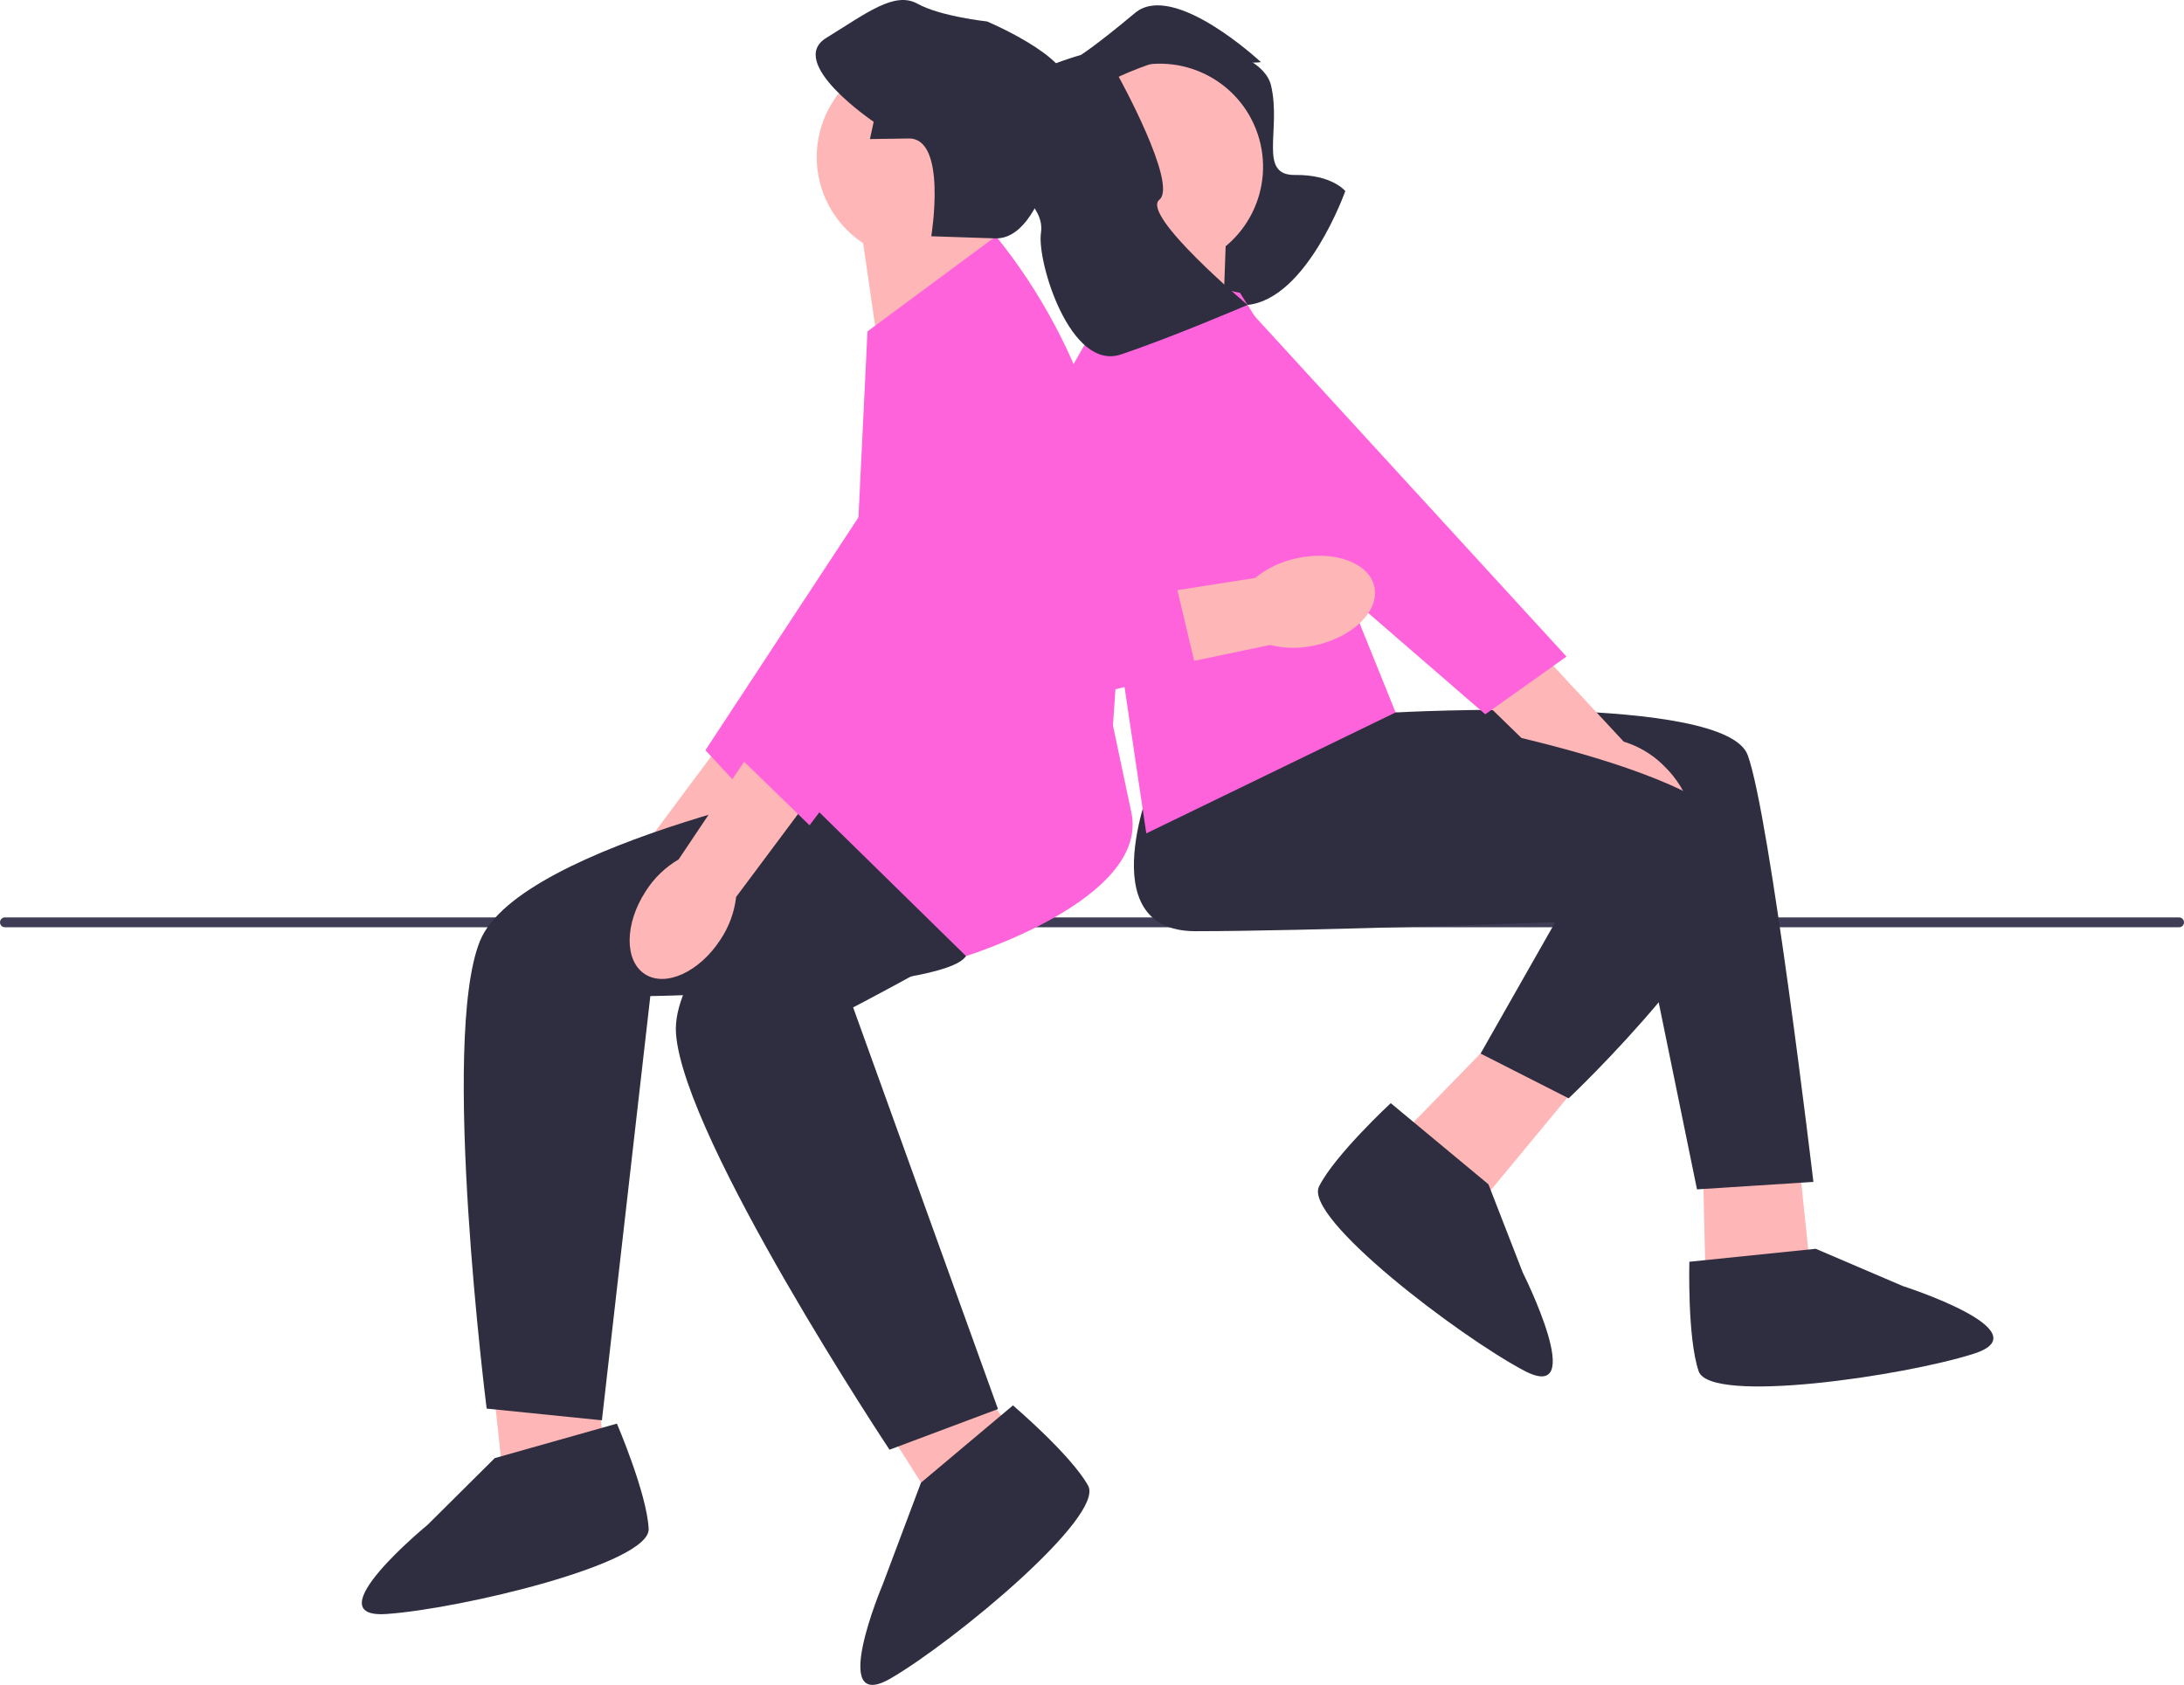
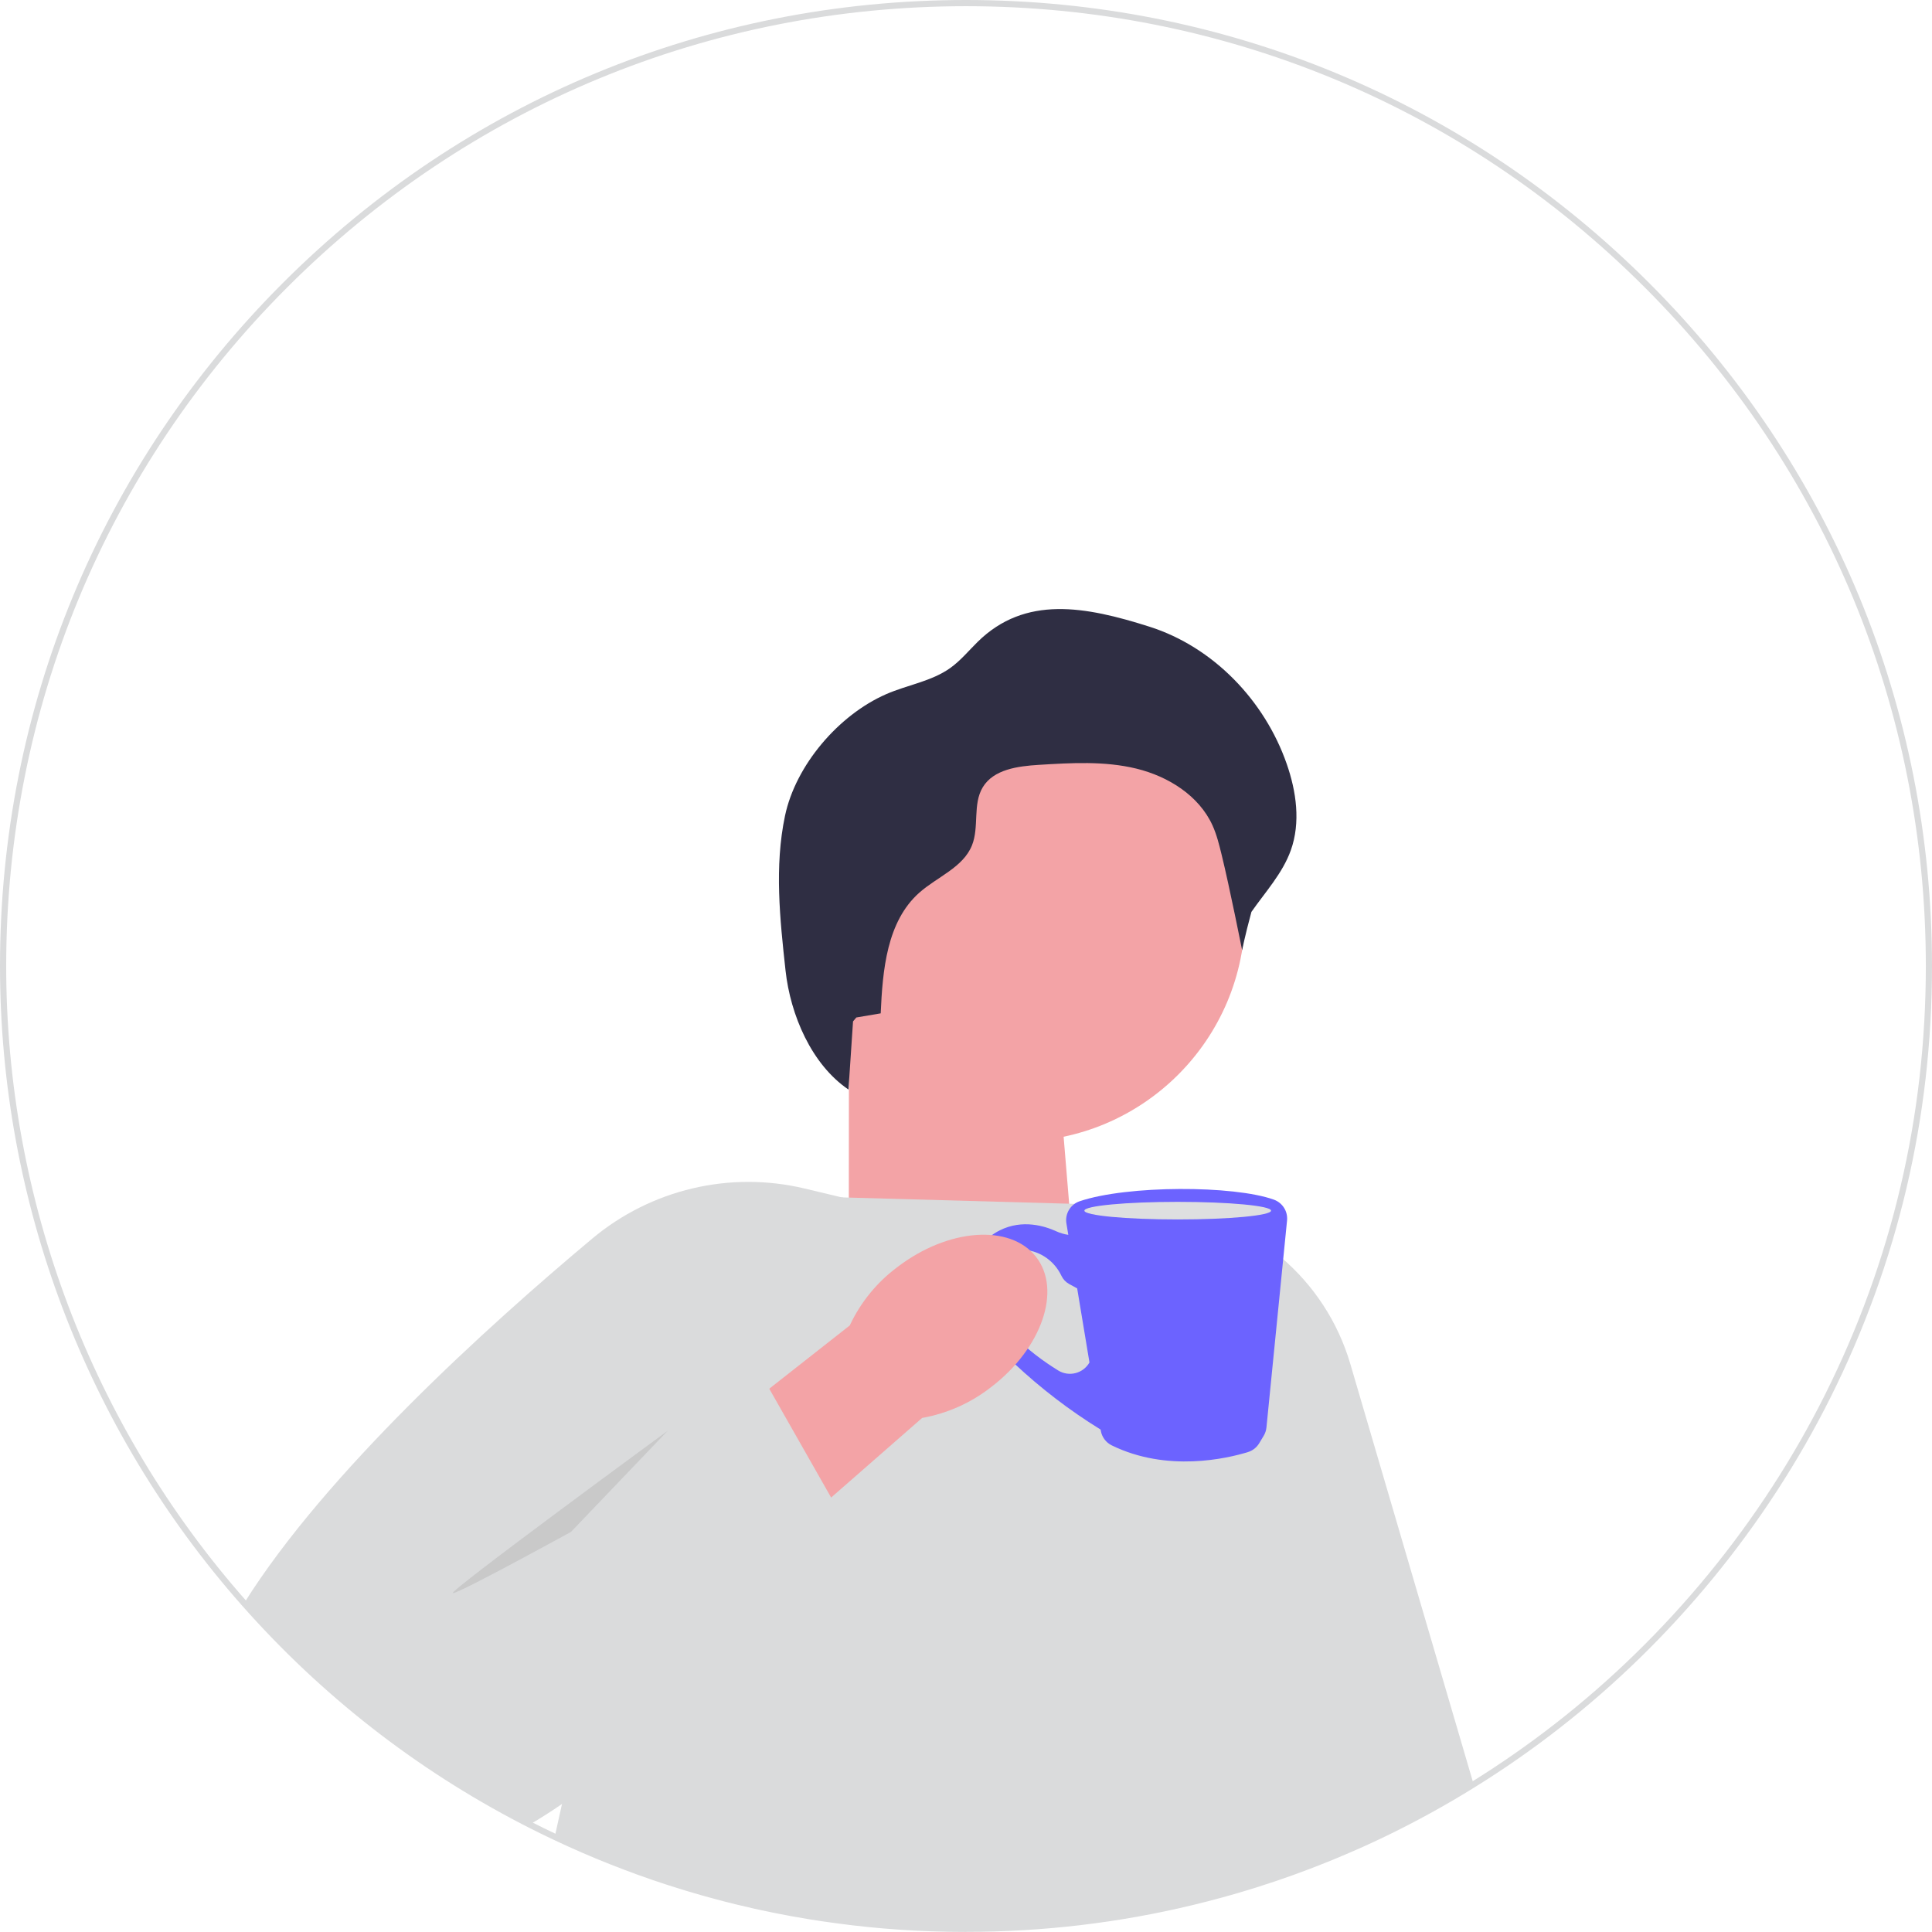
- <svg xmlns="http://www.w3.org/2000/svg" width="692.68" height="534.44" viewBox="0 0 692.68 534.44">
-   <g>
-     <path id="uuid-b0591d6c-1ad0-4339-8cfd-264e5bd0b7c6-37" d="m215.22,295.99c2.93-3.93,4.87-8.5,5.67-13.33l32.6-39.48-19.24-14.96-31,41.66c-4.34,2.26-8.08,5.53-10.9,9.54-7.19,9.92-7.91,21.68-1.59,26.25,6.31,4.58,17.26.24,24.45-9.68h.01Z" fill="#ffb6b6" />
-     <polygon points="347.26 139.3 306.48 112.05 223.72 237.97 245.27 261.1 347.26 139.3" fill="#ff63dc" />
-   </g>
-   <path d="m0,292.56c0,.87.7,1.57,1.57,1.57h689.54c.87,0,1.57-.7,1.57-1.57s-.7-1.57-1.57-1.57H1.57c-.87,0-1.57.7-1.57,1.57Z" fill="#3f3d56" />
-   <polygon points="277.66 104.05 273.11 72.7 313.29 62.48 318.63 90.22 277.66 104.05" fill="#ffb6b6" />
-   <g>
-     <polygon points="156.47 439.91 161.24 484.41 194.08 474.34 188.78 438.85 156.47 439.91" fill="#ffb6b6" />
-     <path d="m272.48,246.55s-107.54,20.66-120.25,51.92,2.12,148.33,2.12,148.33l36.55,3.71,15.36-134.56s93.24-1.59,100.12-12.71,5.83-51.39,5.83-51.39l-39.73-5.3h0Z" fill="#2f2e41" />
-     <path d="m156.9,462.52h0l-21.3,21.16s-36.35,29.86-13.04,28.27c23.31-1.59,83.7-15.89,83.17-27.02s-10.07-33.37-10.07-33.37l-38.77,10.95h.01Z" fill="#2f2e41" />
-   </g>
-   <g>
-     <polygon points="280.97 452.73 304.99 490.49 329.96 466.9 309.46 437.44 280.97 452.73" fill="#ffb6b6" />
-     <path d="m299.13,227.97s-87.2,66.24-84.73,99.89c2.48,33.65,67.72,131.98,67.72,131.98l34.4-12.9-45.94-127.4s82.85-42.8,84.08-55.82-17.58-48.63-17.58-48.63l-37.96,12.88h.01Z" fill="#2f2e41" />
-     <path d="m292.1,470.29h0l-12.13,32.27s-17.59,41.55,2.59,29.78,67.95-51.38,62.54-61.12-23.83-25.44-23.83-25.44l-29.17,24.51h0Z" fill="#2f2e41" />
-   </g>
-   <circle cx="291.74" cy="49.82" r="32.7" fill="#ffb6b6" />
-   <path d="m315.92,74.92l-40.79,30.2-6.36,131.38-15.36,14.83,52.97,51.92s58.27-18.01,52.44-45.56l-5.83-27.55,2.1-30.74c3.08-44.95-10.92-89.4-39.19-124.47h.02Z" fill="#ff63dc" />
-   <path d="m315.26,75.6l-19.9-.66s5.16-31.18-7.14-31.01l-12.31.18,1.19-5.47s-27.81-18.74-15.06-26.6c12.76-7.85,21.66-14.91,28.95-10.86,7.3,4.05,22.08,5.63,22.08,5.63,0,0,26.22,11.04,25.44,20.27s-6.74,49.66-23.26,48.51h.01Z" fill="#2f2e41" />
-   <g>
-     <path id="uuid-6aca5307-fc2a-47f8-803a-7c64f7eb50bb-38" d="m228.46,298.1c2.73-4.07,4.45-8.73,5.01-13.59l30.62-41.03-19.95-14-28.91,43.13c-4.23,2.47-7.8,5.93-10.42,10.06-6.7,10.27-6.83,22.04-.3,26.3,6.53,4.26,17.25-.61,23.95-10.87h0Z" fill="#ffb6b6" />
-     <polygon points="352.62 135.1 310.56 109.89 234.09 239.74 256.75 261.77 352.62 135.1" fill="#ff63dc" />
-   </g>
-   <polygon points="566.48 329.07 575.46 415.07 541.22 417.82 539.26 334.35 566.48 329.07" fill="#ffb6b6" />
-   <path d="m575.87,396.1h0l27.6,11.82s44.8,14.35,22.55,21.47-83.66,16.1-87.27,5.56c-3.61-10.54-2.95-34.73-2.95-34.73l40.07-4.11h0Z" fill="#2f2e41" />
-   <path d="m428.4,219.17l14.23,6.82s104.58-5.87,111.68,13.53c7.1,19.41,20.83,135.37,20.83,135.37l-36.92,2.37-16.09-78.57-93.72-79.52h-.01Z" fill="#2f2e41" />
-   <g>
-     <path id="uuid-b238e8fd-5008-4647-970b-b628b21b3257-39" d="m527.45,242.63c-3.51-3.42-7.78-5.95-12.47-7.38l-34.84-37.51-17.37,17.1,37.21,36.21c1.67,4.6,4.42,8.74,8.02,12.06,8.89,8.44,20.45,10.69,25.82,5.04s2.52-17.08-6.37-25.51h0Z" fill="#ffb6b6" />
-     <polygon points="389.52 91.12 357.13 127.95 471.07 226.57 496.83 208.26 389.52 91.12" fill="#ff63dc" />
-   </g>
-   <polygon points="514.38 327.31 459.24 393.91 433.3 371.39 491.55 311.56 514.38 327.31" fill="#ffb6b6" />
-   <path d="m472.08,375.66h0l10.88,27.98s21.11,42.04.45,31.13-70.05-48.48-65.06-58.44,22.74-26.42,22.74-26.42l30.99,25.74h0Z" fill="#2f2e41" />
-   <path d="m365.93,246.15s-20.83,49.22,13.25,49.22,114.07-2.84,114.07-2.84l-23.67,41.65,27.93,14.2s58.69-55.38,54.9-80.46-109.78-41.93-109.78-41.93l-21.41,5.63-55.29,14.53h0Z" fill="#2f2e41" />
-   <path d="m363.11,11.12s36.74,1.95,40.03,16.05c3.29,14.09-4.24,28.48,7.58,28.33s15.95,5.11,15.95,5.11c0,0-12.06,34.15-31,36.11s-32.56-85.6-32.56-85.6Z" fill="#2f2e41" />
-   <polygon points="387.75 105.3 388.89 73.64 347.84 67.82 345.52 95.97 387.75 105.3" fill="#ffb6b6" />
-   <path d="m398.9,42.53c5.73,17.12-3.51,35.65-20.63,41.38s-35.65-3.51-41.38-20.63,3.51-35.65,20.63-41.38,35.65,3.51,41.38,20.63Z" fill="#ffb6b6" />
-   <path d="m393.31,92.9l-37.58-7.83-7,62.78c-1.79,6.96,1.67,33.4,3.51,40.34l11.32,76.15,79.07-38.36-18.01-44.62,3.91-32.1-35.23-56.36h.01Z" fill="#ff63dc" />
-   <path id="uuid-ccc70dac-8a44-401a-958e-81dd35c44cb2-40" d="m411.17,177.1c-4.8,1-9.28,3.13-13.09,6.22l-50.58,7.94,4.48,23.96,50.82-10.64c4.75,1.18,9.72,1.21,14.48.09,11.97-2.66,20.29-10.99,18.6-18.6s-12.76-11.63-24.72-8.97h0Z" fill="#ffb6b6" />
-   <path d="m381.28,132.5l-33.93-29.03-50.06,87.79c-1.48,20.46,17.19,36.56,37.21,32.07l44.9-10.95-8.57-36.13-25.24-.93,35.71-42.83h-.02Z" fill="#ff63dc" />
-   <path d="m342.74,17.46s-40.24,11.09-31.11,27.03,19.85,20.42,18.52,29.42,9.26,43.91,25.37,38.52,40.16-15.71,40.16-15.71c0,0-33.96-28.53-27.98-33.37s-12.89-39-12.89-39c0,0,19.15-9.26,29.3-6.48s15.81,1.84,15.81,1.84c0,0-27.65-25.89-39.94-15.6-12.29,10.29-17.23,13.36-17.23,13.36h0Z" fill="#2f2e41" />
+ <svg xmlns="http://www.w3.org/2000/svg" width="623.65" height="623.63" viewBox="0 0 623.65 623.63">
+   <path d="m311.82,623.63c-7.11,0-14.2-.24-21.06-.7-7.09-.47-14.19-1.19-21.12-2.14-3.05-.41-5.81-.82-8.44-1.25-7.81-1.27-15.76-2.88-23.62-4.8-2.69-.65-5.33-1.33-7.83-2.03-.88-.23-1.78-.48-2.67-.73-3.8-1.07-7.48-2.18-10.92-3.3-.22-.06-.48-.15-.74-.23-3.11-1-6.35-2.11-9.62-3.3-2.76-1-5.56-2.06-8.56-3.24-6.25-2.46-12.51-5.18-18.61-8.07-2.54-1.19-5.19-2.5-8.11-3.98-.52-.26-1.05-.53-1.57-.8l-.6-.31c-34.28-17.8-64.67-41.55-90.31-70.58C27.72,461.19,0,387.9,0,311.81c0-83.29,32.44-161.6,91.33-220.49C150.22,32.43,228.53,0,311.82,0s161.6,32.43,220.5,91.32c58.9,58.89,91.33,137.2,91.33,220.49,0,48.94-11.02,95.79-32.74,139.25-20.72,41.44-51.05,78.43-87.73,106.96-8.62,6.72-17.7,13.04-26.98,18.8-9.41,5.86-19.28,11.29-29.34,16.13-2.24,1.08-4.64,2.2-7.56,3.51l-.28.12c-.36.16-.72.32-1.08.47-2.18.97-4.4,1.92-6.59,2.82l-.99.42c-.62.26-1.2.5-1.78.72-7.43,3-14.92,5.7-22.26,8.01-.58.2-1.17.38-1.77.56l-.52.16c-6.1,1.89-12.52,3.65-19.05,5.22-23.79,5.74-48.41,8.65-73.16,8.65v.02h0l-0.0 0Zm0-621.63c-82.76,0-160.56,32.22-219.08,90.74C34.23,151.25,2,229.05,2,311.81c0,75.61,27.54,148.42,77.55,205.03,25.48,28.84,55.67,52.44,89.73,70.12l.6.31c.51.27,1.03.53,1.55.79,2.91,1.48,5.54,2.78,8.06,3.96,6.06,2.87,12.28,5.57,18.49,8.01,2.98,1.18,5.76,2.23,8.5,3.22,3.25,1.18,6.47,2.28,9.57,3.28.24.08.47.15.7.22,3.45,1.12,7.09,2.22,10.87,3.29.87.25,1.76.5,2.64.73,2.5.69,5.11,1.37,7.78,2.02,7.82,1.91,15.71,3.52,23.48,4.77,2.61.43,5.35.84,8.38,1.25,6.88.94,13.94,1.66,20.98,2.12,6.82.46,13.86.7,20.92.7,24.6,0,49.05-2.89,72.7-8.59,6.49-1.56,12.86-3.31,18.94-5.19l.52-.16c.58-.18,1.15-.35,1.73-.55,7.31-2.3,14.76-4.98,22.15-7.97.58-.23,1.14-.46,1.7-.69l1.23-.51c2.11-.87,4.25-1.79,6.37-2.73.37-.16.71-.31,1.06-.47l.28-.12c2.9-1.31,5.29-2.42,7.51-3.49,10-4.81,19.81-10.2,29.16-16.03,9.22-5.72,18.24-12.01,26.81-18.68,36.44-28.36,66.58-65.11,87.17-106.28,21.58-43.17,32.53-89.72,32.53-138.35,0-82.76-32.23-160.56-90.75-219.07C472.39,34.22,394.58,2,311.82,2Z" fill="#dadbdc" />
+   <polygon points="273.97 426.13 349.74 444.28 340.95 338.1 274.03 343.64 273.97 426.13" fill="#f3a3a6" />
+   <circle cx="328.17" cy="294.74" r="73.76" fill="#f3a3a6" />
+   <path d="m406.02,608.08c-.59.2-1.17.38-1.76.56-.17.05-.34.11-.51.16-6.25,1.94-12.59,3.67-19,5.21-23.39,5.64-47.82,8.62-72.93,8.62-7.06,0-14.06-.23-20.99-.7-7.09-.47-14.11-1.18-21.05-2.13-2.82-.38-5.62-.79-8.41-1.25-7.95-1.29-15.81-2.9-23.55-4.79-2.61-.63-5.21-1.3-7.8-2.02-.89-.23-1.78-.48-2.66-.73-3.65-1.03-7.28-2.12-10.88-3.29-.24-.07-.49-.15-.73-.23-3.22-1.04-6.42-2.14-9.6-3.29-2.86-1.03-5.7-2.11-8.53-3.23-6.29-2.48-12.47-5.16-18.55-8.04l2.34-10.6,8.11-36.72,17.61-79.78,17.8-80.62,46.77,1.3h.02l2.28.07,71.13,1.98,31.12.87,29.77,218.65h0l0-0Z" fill="#dadbdc" />
+   <path d="m475.68,575.97c-9.42,5.87-19.19,11.24-29.25,16.08-2.49,1.2-5.01,2.36-7.54,3.5-.45.2-.89.4-1.34.59-2.18.97-4.37,1.91-6.58,2.82h0l-.99.42c-.58.24-1.16.48-1.75.71-7.27,2.94-14.67,5.62-22.2,7.99-.59.2-1.17.38-1.76.56l-65.24-166.93-4.41-11.27-12.3-31.49-4.08-10.43,26.93.42,31.09.49c28.22,3.61,51.62,23.58,59.63,50.87l39.8,135.67h-.01v-0Z" fill="#dadbdc" />
+   <path d="m276.43,328.44c2.62-.44,5.24-.89,7.86-1.33.62-14.01,1.97-29.64,12.46-38.95,5.78-5.13,14.14-8.12,17.01-15.3,2.38-5.95.16-13.26,3.48-18.74,3.49-5.77,11.29-6.8,18.03-7.22,10.55-.65,21.29-1.29,31.56,1.21,10.27,2.51,20.18,8.69,24.56,18.31,1.35,2.96,2.13,6.15,2.91,9.31,2.63,10.69,6.66,31.03,6.66,31.03,0,0,.78-4.21,3-12.4,4.53-6.48,10.06-12.46,12.72-19.9,3.2-8.96,1.79-18.97-1.35-27.94-7.13-20.41-23.67-37.66-44.27-44.22-20.61-6.55-40.1-10.26-55.5,4.92-2.89,2.85-5.49,6.03-8.79,8.39-6.1,4.37-13.89,5.47-20.77,8.49-15.31,6.72-29.15,22.88-32.6,39.24-3.45,16.36-1.65,33.31.17,49.94,1.57,14.34,8.38,30.33,20.32,38.43.49-7.34.98-14.67,1.47-22.01l1.06-1.25h.01v-.01Z" fill="#2f2e43" />
+   <path d="m317.26,397.4l-.72,1.18-20.14,32.92-29.86,48.84-6.05,9.89-22.06,36.08s-7.16,10.07-19.24,22.98l-.04.04c-4.39,4.68-9.42,9.73-14.99,14.8-.04.05-.08.09-.13.12-6.8,6.2-14.4,12.43-22.62,18.08-3.38,2.33-6.86,4.55-10.42,6.63-.73-.36-1.45-.74-2.17-1.11-34.22-17.77-64.72-41.71-90.02-70.35,26.41-42.18,78.67-89.48,112.34-117.65,19.05-15.95,44.5-21.96,68.66-16.18l11.9,2.84,2.3.55,43.26,10.34h-0Z" fill="#dadbdc" />
+   <path d="m411.22,387.25c-12.97-4.67-47.3-4.69-62.7.51-2.99,1.01-4.8,4.05-4.28,7.16l.61,3.69c-1.34-.2-2.65-.58-3.89-1.15-3.67-1.68-10.9-3.96-18.2-.32-5.1,2.54-8.69,7.33-9.95,12.9-3.01,13.32,4.58,20.69,4.58,20.69l10.11,9.49c8.47,7.94,17.71,15.02,27.58,21.12l.2.12-3.6-21.66c-2.03,3.57-6.62,4.74-10.11,2.58-8.82-5.46-23.23-16.4-21.48-28.82,1.22-8.66,6.03-10.5,10.65-10.11,5.17.44,9.68,3.69,11.89,8.38.53,1.12,1.4,2.04,2.48,2.64l2.6,1.42,7.62,45.91c.34,2.06,1.66,3.84,3.53,4.76,17.92,8.79,37.26,4.23,43.95,2.18,1.53-.47,2.84-1.48,3.66-2.86l1.44-2.39c.5-.82.8-1.75.9-2.7l6.65-66.82c.29-2.95-1.46-5.71-4.25-6.72h.01Z" fill="#6c63ff" />
+   <ellipse cx="380.17" cy="390.8" rx="30.13" ry="2.84" fill="#dedfe0" />
+   <path id="uuid-add59a10-2c6d-45b5-a06d-26741c0f8cf5-40" d="m319.98,447.72c16.35-12.51,22.82-31.32,14.45-42.01-8.36-10.69-28.39-9.22-44.75,3.3-6.6,4.91-11.88,11.37-15.37,18.84l-68.56,53.89,27.22,32.56,64.7-56.59c8.19-1.47,15.84-4.9,22.3-9.99h.01Z" fill="#f3a3a6" />
+   <polygon points="274.62 494.54 247.5 446.84 148.81 493.28 204.03 564.26 274.62 494.54" fill="#dadbdc" />
+   <path d="m215.47,461.91s-71.94,52.67-69.28,52.38c2.66-.29,38.13-19.8,38.13-19.8l31.15-32.58h0v0Z" fill="#272223" isolation="isolate" opacity=".1" />
</svg>
